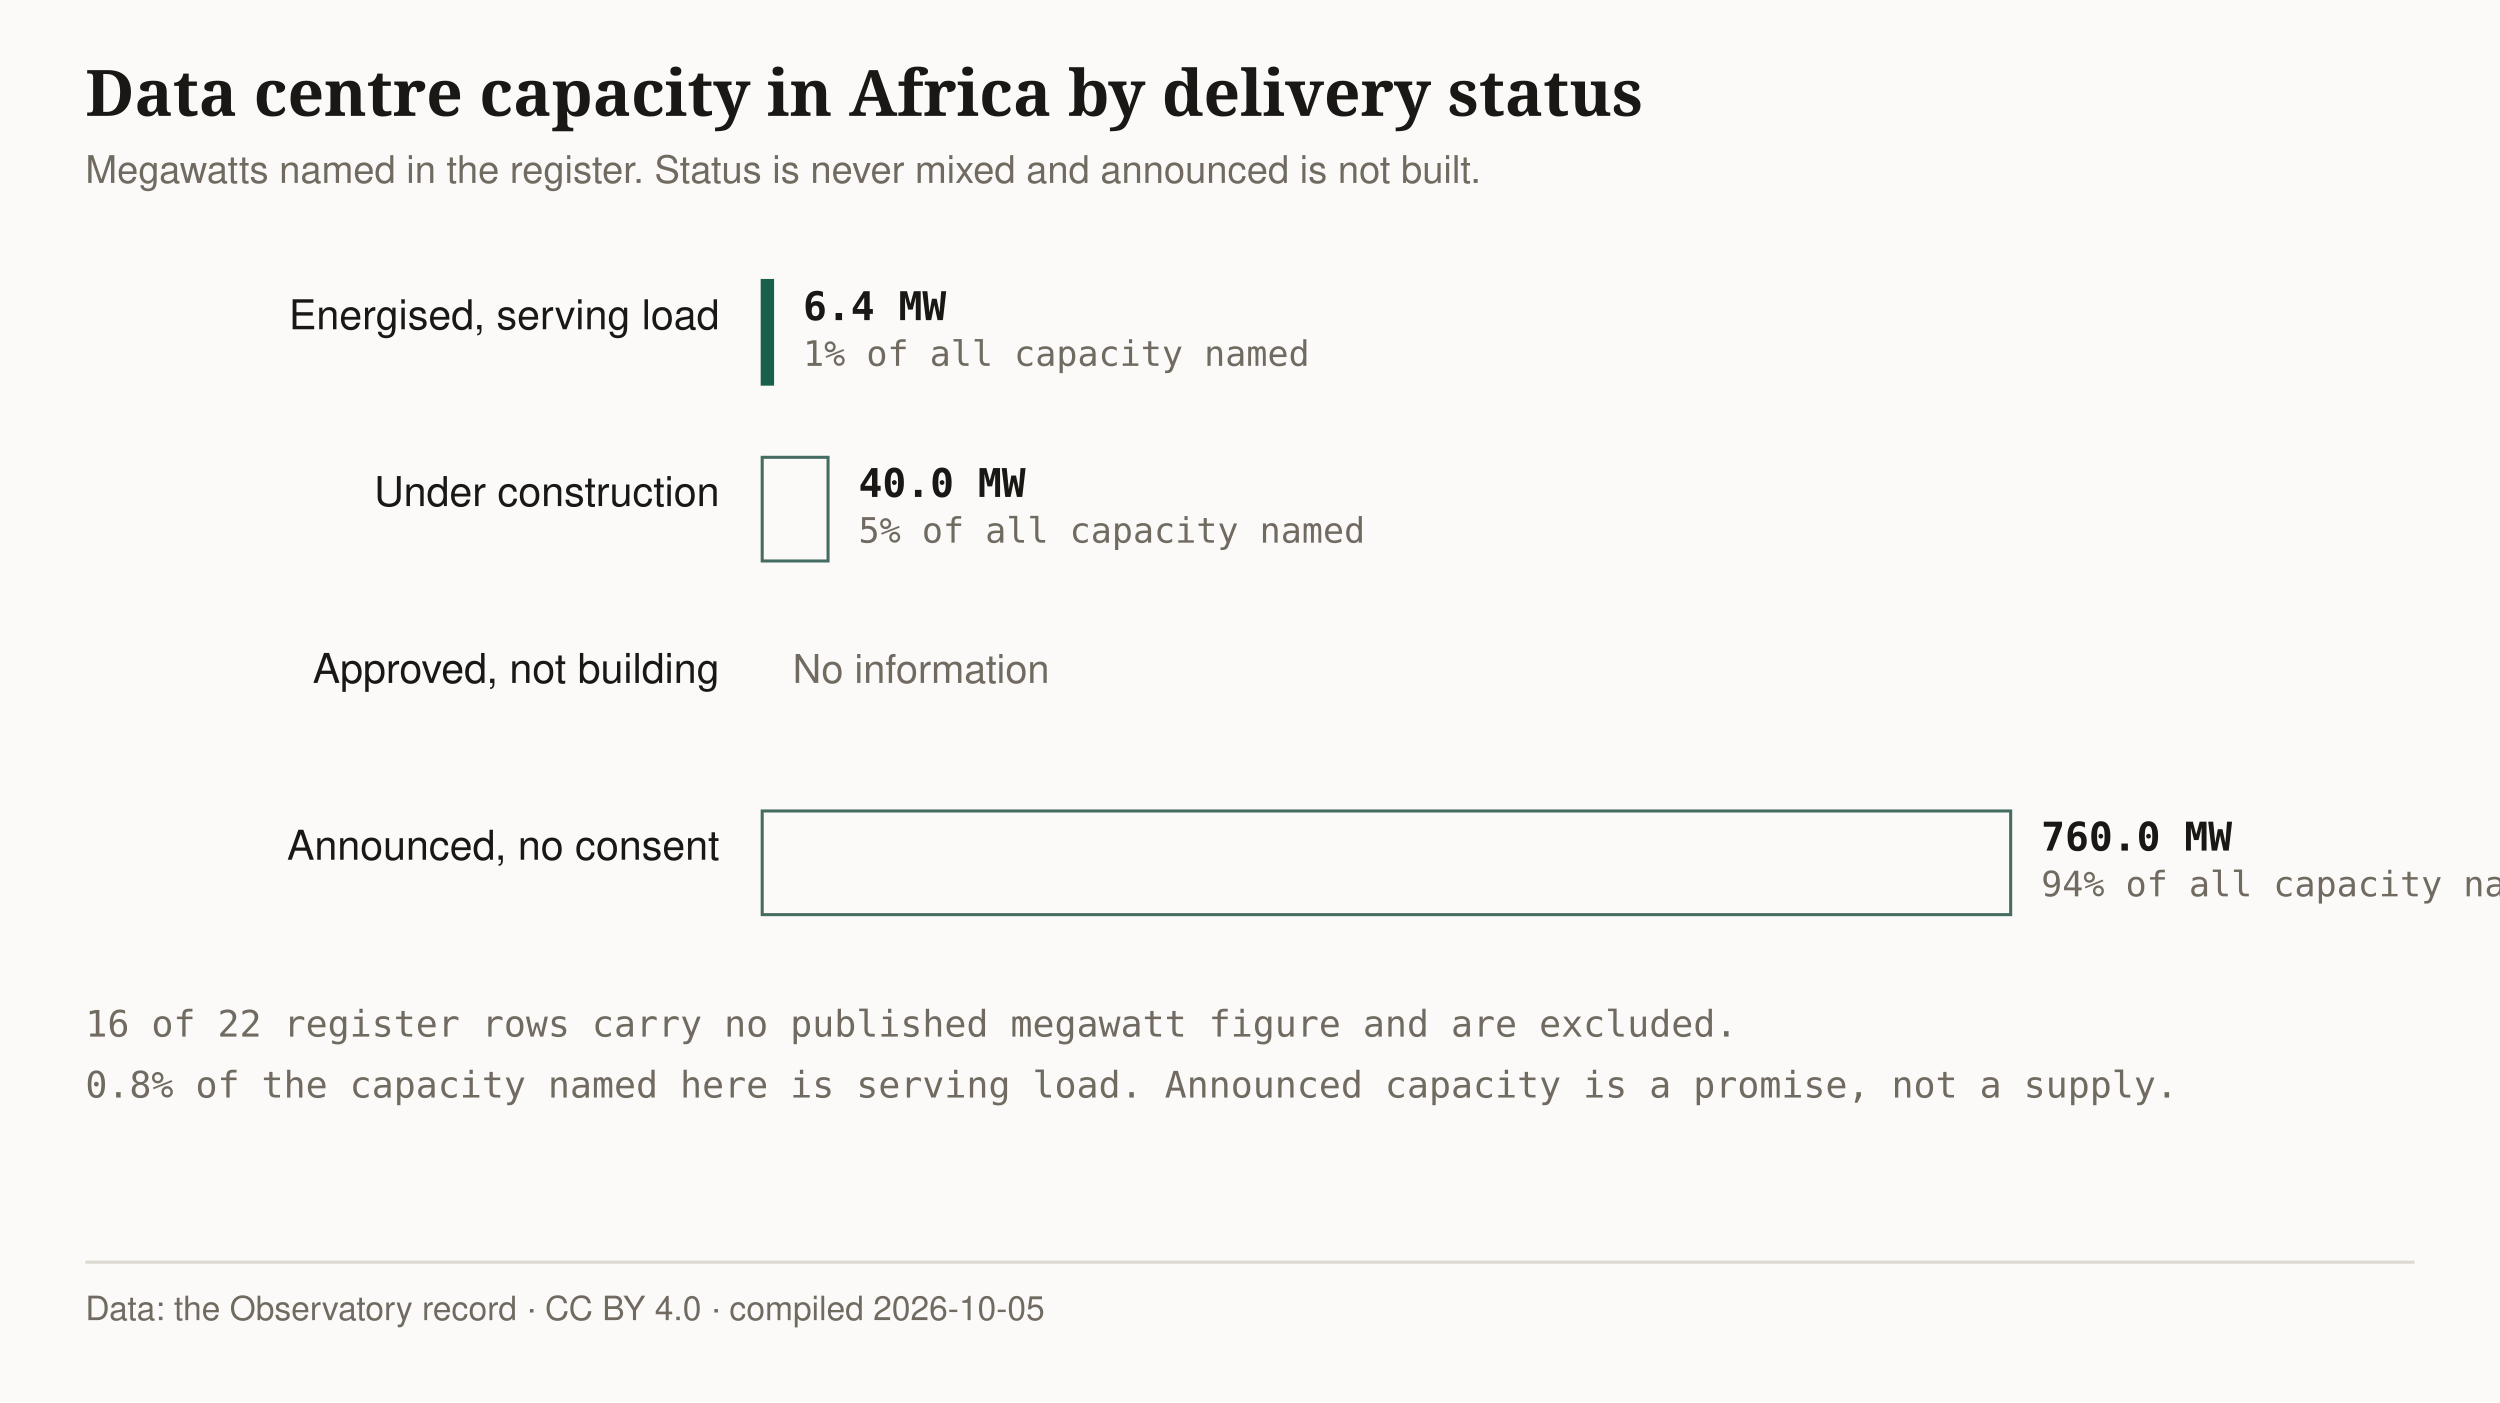
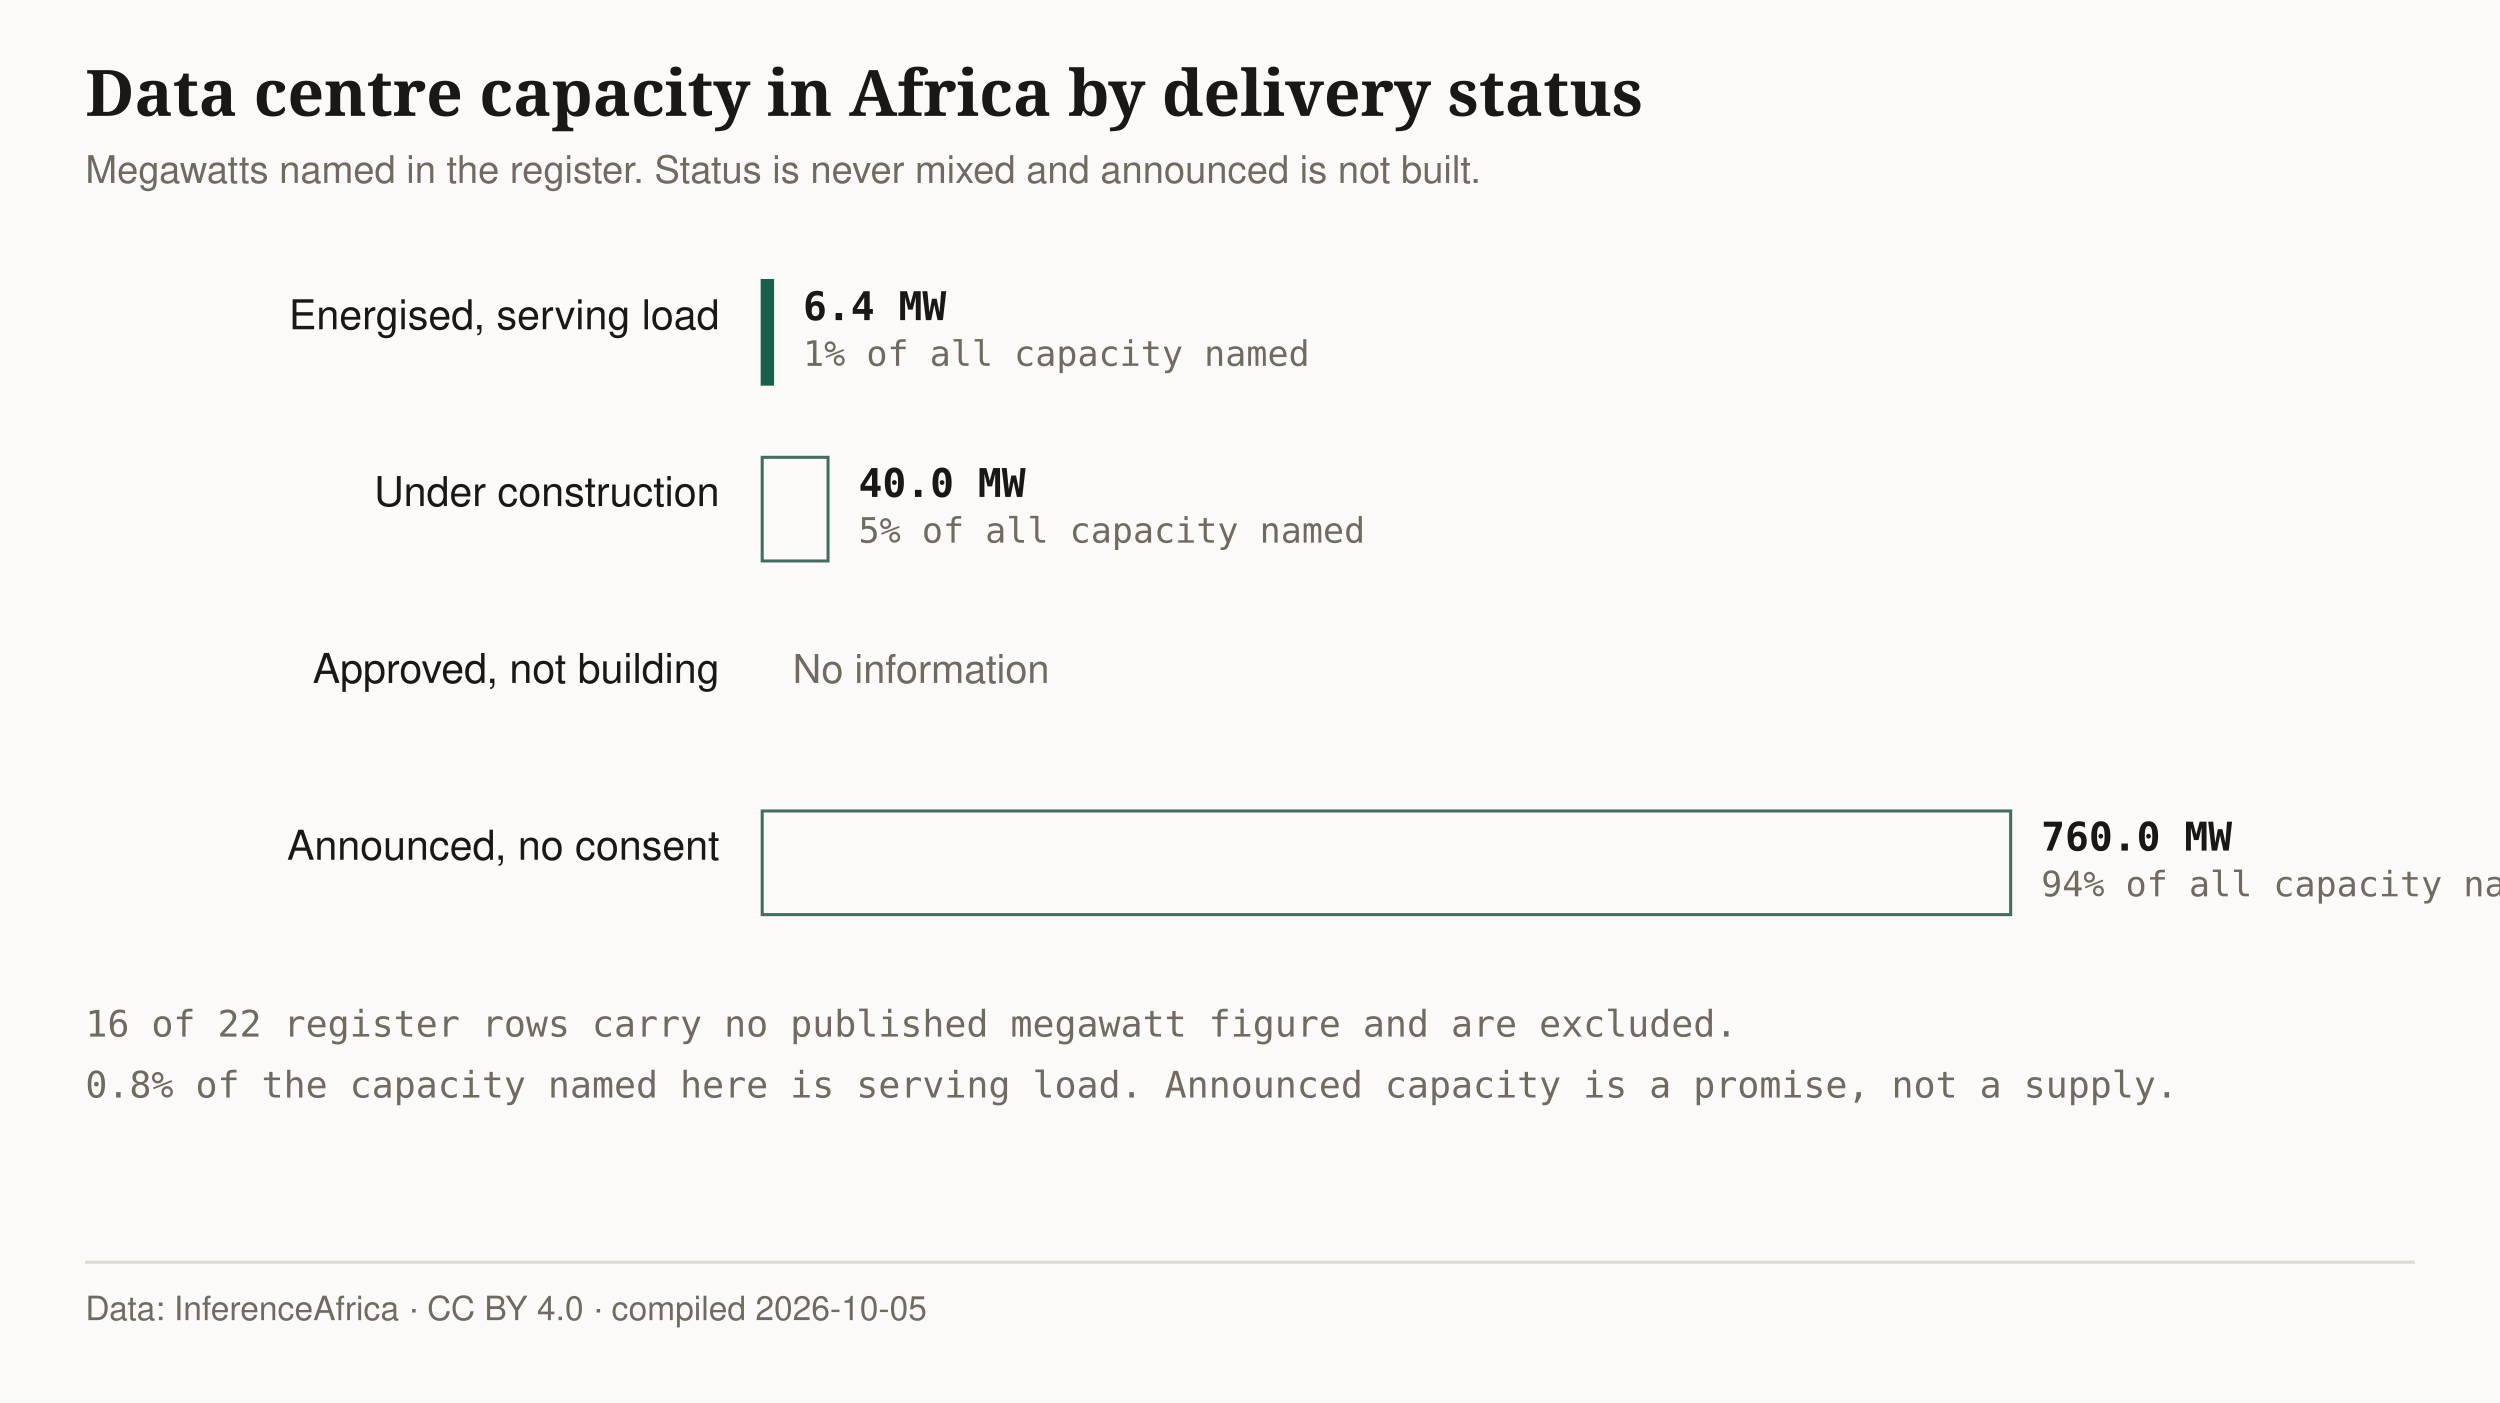
<svg xmlns="http://www.w3.org/2000/svg" viewBox="0 0 820 460" width="820" height="460" role="img" aria-label="0.8% of the capacity named in the register is serving load: 6.4 MW energised against 806.4 MW named across four delivery statuses.">
  <defs>
    <pattern id="status-proposal" width="6" height="6" patternUnits="userSpaceOnUse">
      <path d="M0 6L6 0" stroke="#756342" stroke-width="1" />
    </pattern>
  </defs>
  <rect width="820" height="460" fill="#fbfaf8" />
  <text x="28" y="38" font-family="'Source Serif 4',Georgia,serif" font-size="21" font-weight="600" fill="#1a1815" style="font-variant-numeric:tabular-nums lining-nums">Data centre capacity in Africa by delivery status</text>
  <text x="28" y="60.0" font-family="IBM Plex Sans,-apple-system,'Segoe UI',Helvetica,Arial,sans-serif" font-size="12.5" fill="#706a61" style="font-variant-numeric:tabular-nums lining-nums">Megawatts named in the register. Status is never mixed and announced is not built.</text>
  <defs>
    <pattern id="h-underc" width="9" height="9" patternUnits="userSpaceOnUse" patternTransform="rotate(45)">
      <rect width="9" height="9" fill="#456c60" opacity="0.25" />
      <line x1="0" y1="0" x2="0" y2="9" stroke="#456c60" stroke-width="3.2" />
    </pattern>
    <pattern id="h-approved" width="9" height="9" patternUnits="userSpaceOnUse" patternTransform="rotate(0)">
      <rect width="9" height="9" fill="#706a61" opacity="0.25" />
      <line x1="0" y1="0" x2="9" y2="0" stroke="#706a61" stroke-width="3.2" />
    </pattern>
    <pattern id="h-announced" width="9" height="9" patternUnits="userSpaceOnUse" patternTransform="rotate(0)">
      <rect width="9" height="9" fill="#706a61" opacity="0.25" />
      <circle cx="4.5" cy="4.5" r="1.7" fill="#706a61" />
    </pattern>
  </defs>
  <g data-preset-row="7f56f41ef9dbf849">
    <text x="236" y="108" text-anchor="end" font-family="IBM Plex Sans,-apple-system,'Segoe UI',Helvetica,Arial,sans-serif" font-size="13.5" fill="#1a1815" style="font-variant-numeric:tabular-nums lining-nums">Energised, serving load</text>
    <rect x="250" y="92" width="3.4" height="34" fill="#1a5f4a" data-status="measured" stroke="#1a5f4a" stroke-width="1" />
    <text x="263.4" y="105" font-family="'IBM Plex Mono',Consolas,monospace" font-size="13" font-weight="600" fill="#1a1815" style="font-variant-numeric:tabular-nums lining-nums">6.4 MW</text>
    <text x="263.4" y="120" font-family="'IBM Plex Mono',Consolas,monospace" font-size="11.5" fill="#706a61" style="font-variant-numeric:tabular-nums lining-nums">1% of all capacity named</text>
  </g>
  <g data-preset-row="ac549c250b476176">
    <text x="236" y="166" text-anchor="end" font-family="IBM Plex Sans,-apple-system,'Segoe UI',Helvetica,Arial,sans-serif" font-size="13.5" fill="#1a1815" style="font-variant-numeric:tabular-nums lining-nums">Under construction</text>
    <rect x="250" y="150" width="21.6" height="34" fill="#fbfaf8" data-status="announced" stroke="#456c60" stroke-width="1" />
    <text x="281.6" y="163" font-family="'IBM Plex Mono',Consolas,monospace" font-size="13" font-weight="600" fill="#1a1815" style="font-variant-numeric:tabular-nums lining-nums">40.0 MW</text>
    <text x="281.6" y="178" font-family="'IBM Plex Mono',Consolas,monospace" font-size="11.5" fill="#706a61" style="font-variant-numeric:tabular-nums lining-nums">5% of all capacity named</text>
  </g>
  <g data-preset-row="5769ffa074a0b991">
    <text x="236" y="224" text-anchor="end" font-family="IBM Plex Sans,-apple-system,'Segoe UI',Helvetica,Arial,sans-serif" font-size="13.5" fill="#1a1815" style="font-variant-numeric:tabular-nums lining-nums">Approved, not building</text>
    <text x="260" y="224" font-family="IBM Plex Sans,-apple-system,'Segoe UI',Helvetica,Arial,sans-serif" font-size="13" fill="#706a61" style="font-variant-numeric:tabular-nums lining-nums">No information</text>
  </g>
  <g data-preset-row="dfacdb5548acaaed">
    <text x="236" y="282" text-anchor="end" font-family="IBM Plex Sans,-apple-system,'Segoe UI',Helvetica,Arial,sans-serif" font-size="13.5" fill="#1a1815" style="font-variant-numeric:tabular-nums lining-nums">Announced, no consent</text>
    <rect x="250" y="266" width="409.5" height="34" fill="#fbfaf8" data-status="announced" stroke="#456c60" stroke-width="1" />
    <text x="669.5" y="279" font-family="'IBM Plex Mono',Consolas,monospace" font-size="13" font-weight="600" fill="#1a1815" style="font-variant-numeric:tabular-nums lining-nums">760.0 MW</text>
    <text x="669.5" y="294" font-family="'IBM Plex Mono',Consolas,monospace" font-size="11.5" fill="#706a61" style="font-variant-numeric:tabular-nums lining-nums">94% of all capacity named</text>
  </g>
  <text x="28" y="340" font-family="'IBM Plex Mono',Consolas,monospace" font-size="12" fill="#706a61" style="font-variant-numeric:tabular-nums lining-nums">16 of 22 register rows carry no published megawatt figure and are excluded.</text>
  <text x="28" y="360" font-family="'IBM Plex Mono',Consolas,monospace" font-size="12" fill="#706a61" style="font-variant-numeric:tabular-nums lining-nums">0.8% of the capacity named here is serving load. Announced capacity is a promise, not a supply.</text>
  <line x1="28" y1="414" x2="792" y2="414" stroke="#ddd8d0" />
-   <text x="28" y="433" font-family="IBM Plex Sans,-apple-system,'Segoe UI',Helvetica,Arial,sans-serif" font-size="11" fill="#706a61" style="font-variant-numeric:tabular-nums lining-nums">Data: the Observatory record · CC BY 4.0 · compiled 2026-10-05</text>
+   <text x="28" y="433" font-family="IBM Plex Sans,-apple-system,'Segoe UI',Helvetica,Arial,sans-serif" font-size="11" fill="#706a61" style="font-variant-numeric:tabular-nums lining-nums">Data: InferenceAfrica · CC BY 4.0 · compiled 2026-10-05</text>
</svg>
